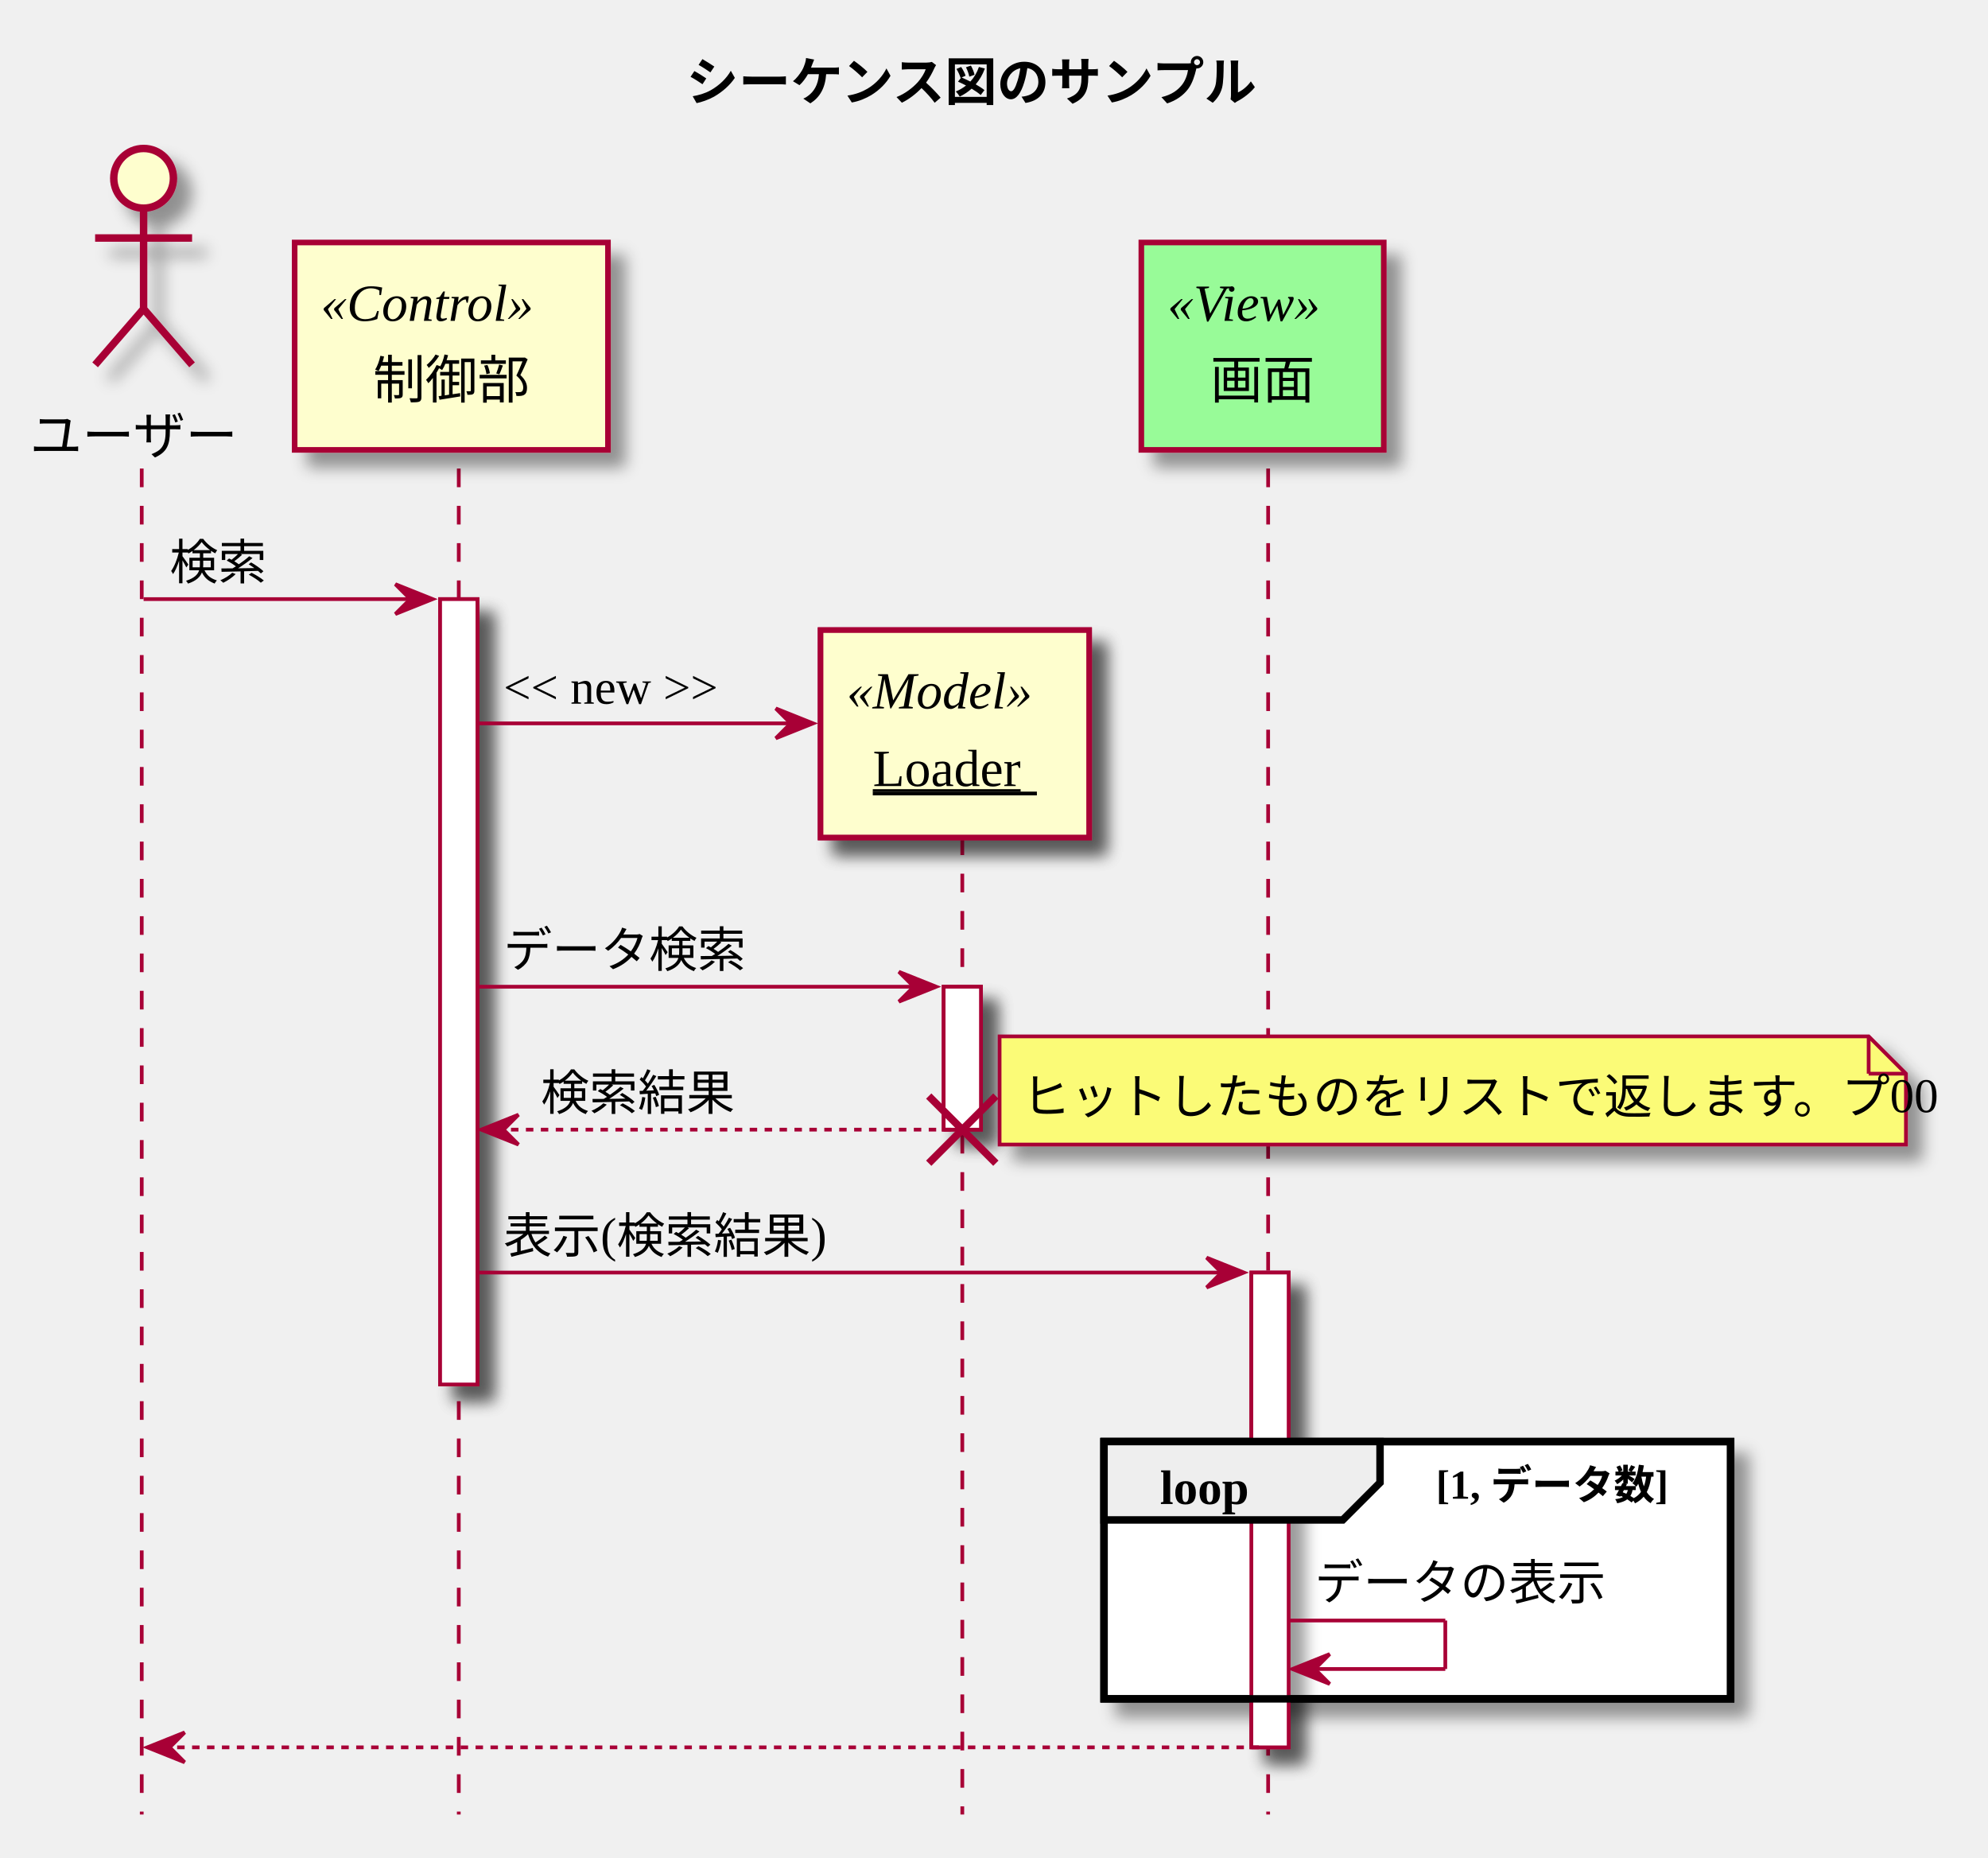
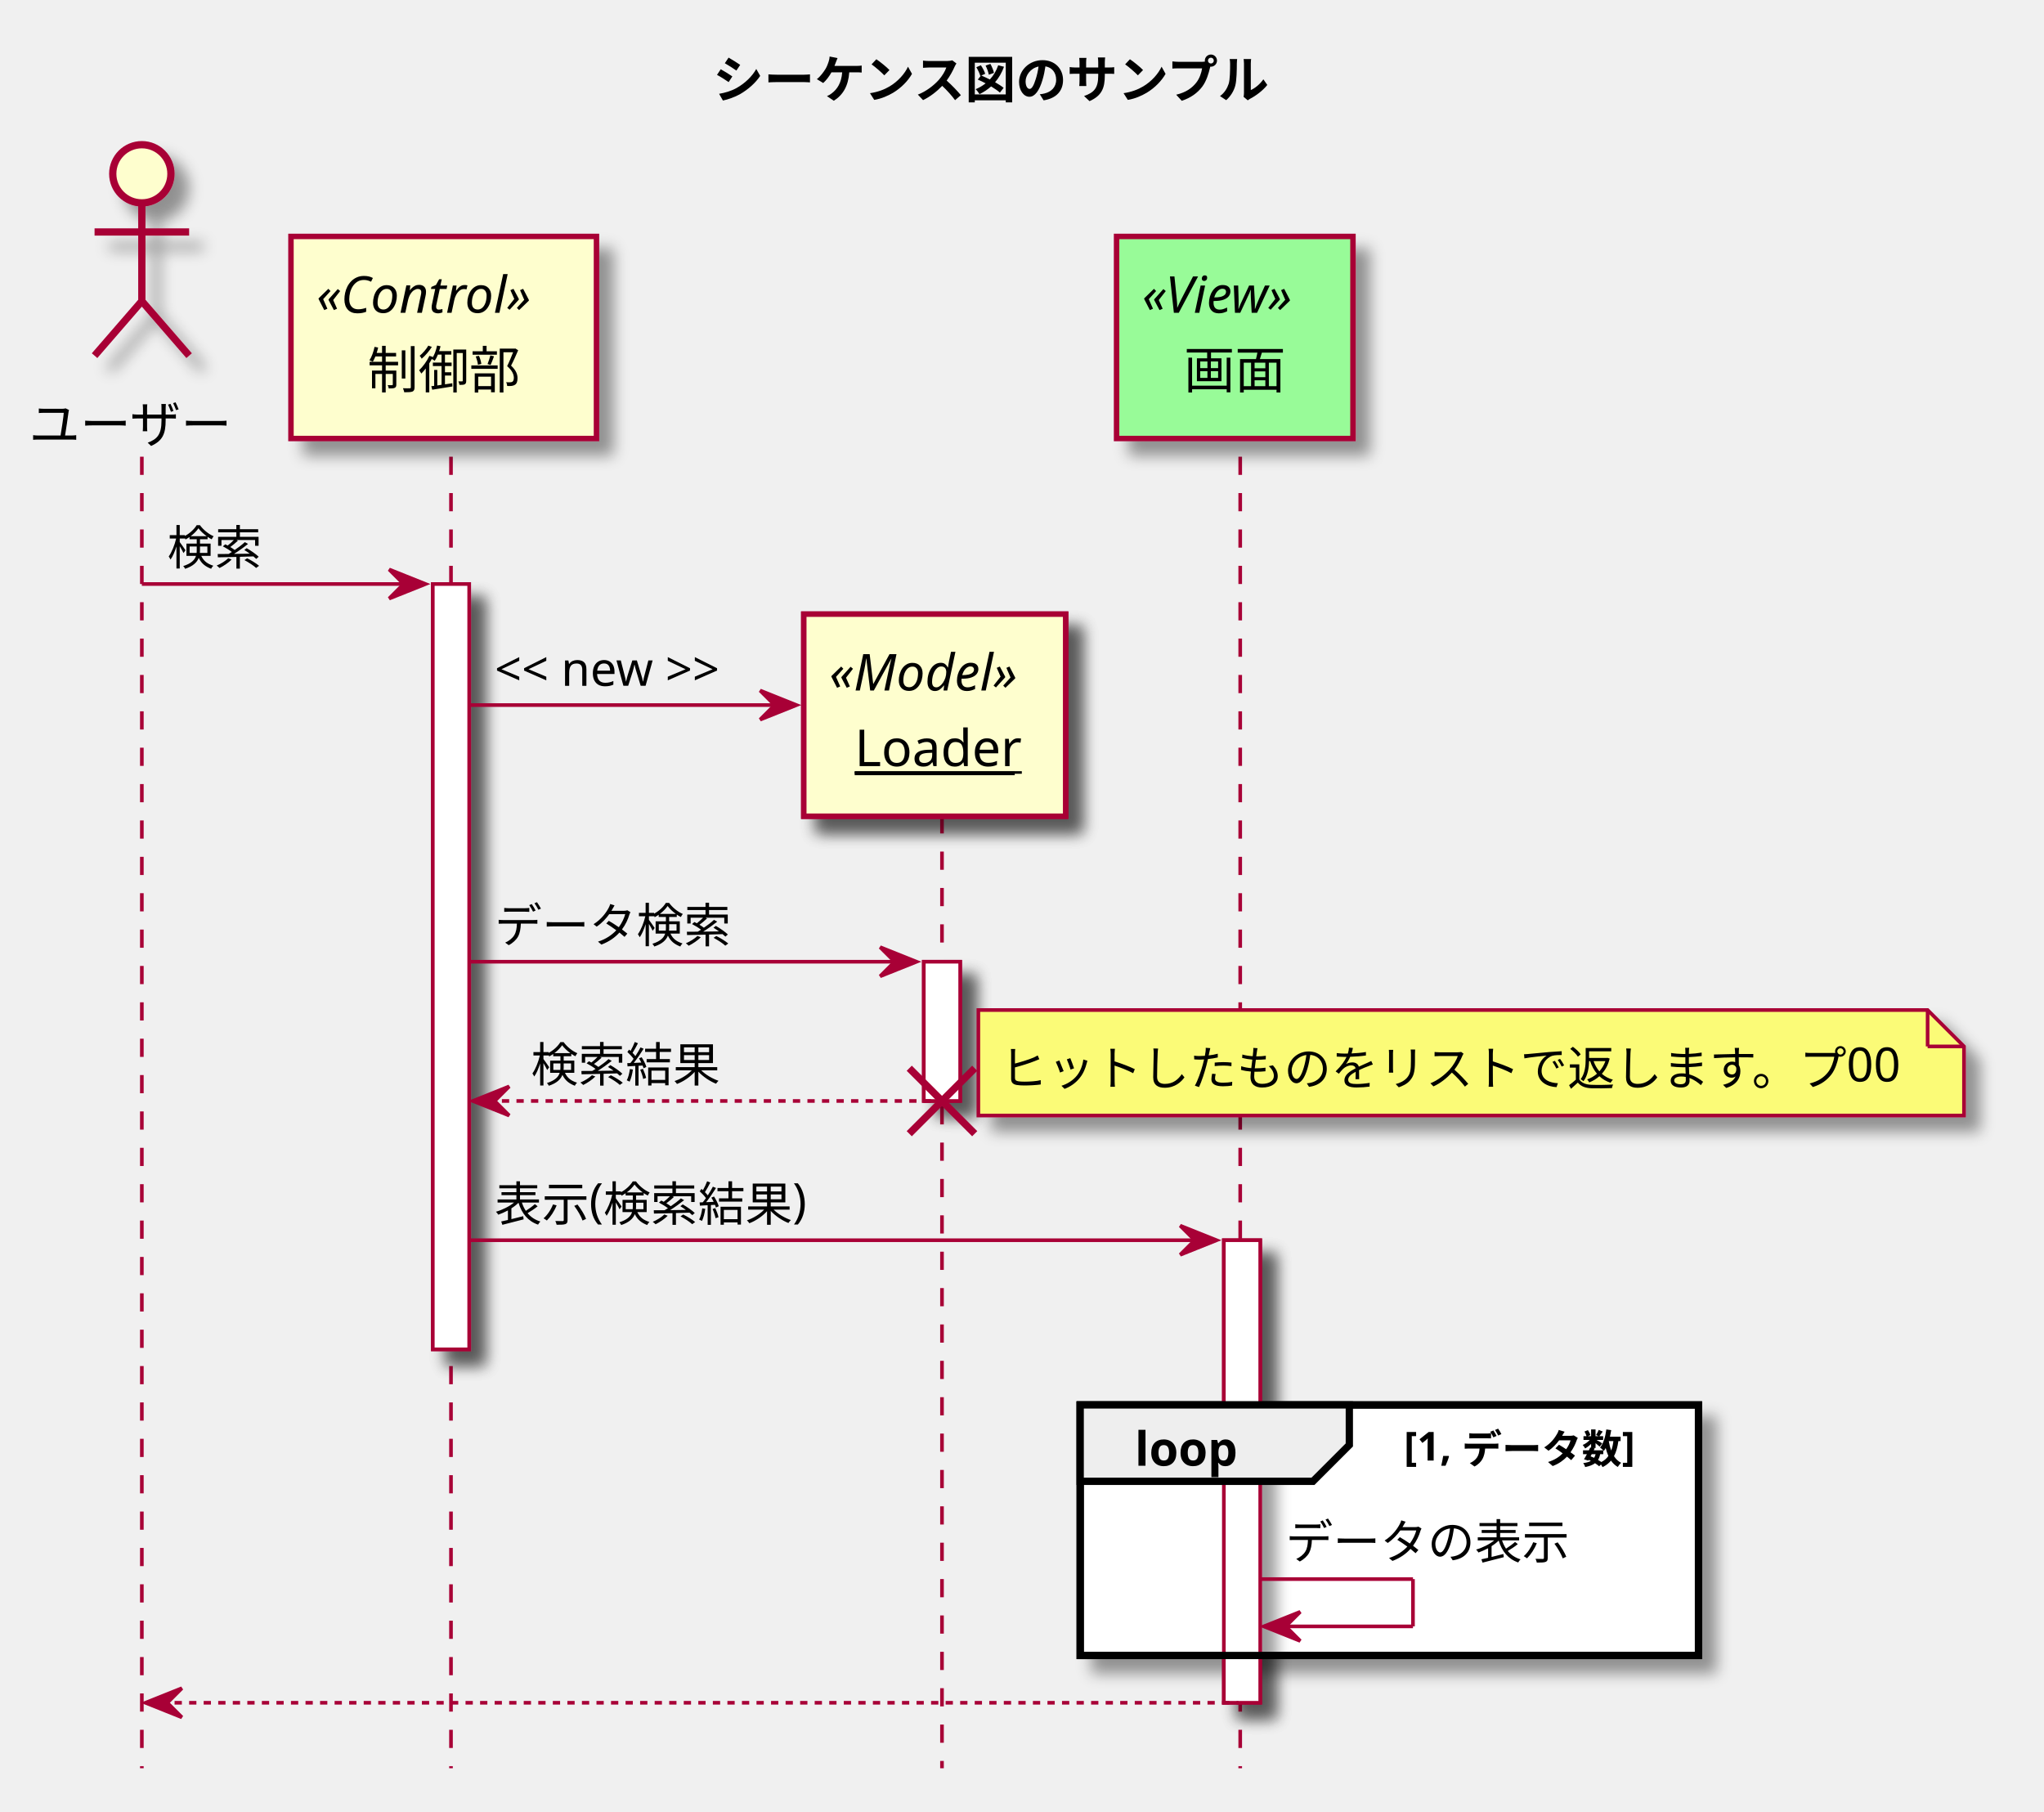
- <svg xmlns="http://www.w3.org/2000/svg" contentScriptType="application/ecmascript" contentStyleType="text/css" height="498px" preserveAspectRatio="none" style="width:533px;height:498px;" version="1.1" viewBox="0 0 533 498" width="533px" zoomAndPan="magnify">
+ <svg xmlns="http://www.w3.org/2000/svg" contentScriptType="application/ecmascript" contentStyleType="text/css" height="498px" preserveAspectRatio="none" style="width:562px;height:498px;" version="1.1" viewBox="0 0 562 498" width="562px" zoomAndPan="magnify">
  <defs>
-     <filter height="300%" id="f1j6bpas7ikfmw" width="300%" x="-1" y="-1">
+     <filter height="300%" id="f1c0gj6c4qyuud" width="300%" x="-1" y="-1">
      <feGaussianBlur result="blurOut" stdDeviation="2.0" />
      <feColorMatrix in="blurOut" result="blurOut2" type="matrix" values="0 0 0 0 0 0 0 0 0 0 0 0 0 0 0 0 0 0 .4 0" />
      <feOffset dx="4.0" dy="4.0" in="blurOut2" result="blurOut3" />
      <feBlend in="SourceGraphic" in2="blurOut3" mode="normal" />
    </filter>
  </defs>
  <g>
-     <text fill="#000000" font-family="Mgen+ 1cp regular" font-size="14" font-weight="bold" lengthAdjust="spacingAndGlyphs" textLength="160" x="184" y="26.939">シーケンス図のサンプル</text>
-     <rect fill="#FFFFFF" filter="url(#f1j6bpas7ikfmw)" height="210.519" style="stroke: #A80036; stroke-width: 1.0;" width="10" x="118" y="160.59" />
-     <rect fill="#FFFFFF" filter="url(#f1j6bpas7ikfmw)" height="38.31" style="stroke: #A80036; stroke-width: 1.0;" width="10" x="253" y="264.489" />
-     <rect fill="#FFFFFF" filter="url(#f1j6bpas7ikfmw)" height="127.268" style="stroke: #A80036; stroke-width: 1.0;" width="10" x="335.5" y="341.108" />
-     <rect fill="#FEFECE" filter="url(#f1j6bpas7ikfmw)" height="55.59" style="stroke: #A80036; stroke-width: 1.5;" width="72" x="220" y="168.899" />
-     <text fill="#000000" font-family="Mgen+ 1cp regular" font-size="14" font-style="italic" lengthAdjust="spacingAndGlyphs" textLength="58" x="227" y="189.899">«Model»</text>
-     <text fill="#000000" font-family="Mgen+ 1cp regular" font-size="14" lengthAdjust="spacingAndGlyphs" text-decoration="underline" textLength="44" x="234" y="210.694">Loader</text>
-     <line style="stroke: #000000; stroke-width: 1.0;" x1="234" x2="278" y1="212.694" y2="212.694" />
-     <rect fill="#FFFFFF" filter="url(#f1j6bpas7ikfmw)" height="68.958" style="stroke: #000000; stroke-width: 2.0;" width="168" x="296" y="386.418" />
-     <line style="stroke: #A80036; stroke-width: 1.0; stroke-dasharray: 5.0,5.0;" x1="38" x2="38" y1="125.59" y2="486.376" />
-     <line style="stroke: #A80036; stroke-width: 1.0; stroke-dasharray: 5.0,5.0;" x1="123" x2="123" y1="125.59" y2="486.376" />
-     <line style="stroke: #A80036; stroke-width: 1.0; stroke-dasharray: 5.0,5.0;" x1="258" x2="258" y1="214.194" y2="486.376" />
-     <line style="stroke: #A80036; stroke-width: 1.0; stroke-dasharray: 5.0,5.0;" x1="340" x2="340" y1="125.59" y2="486.376" />
-     <text fill="#000000" font-family="Mgen+ 1cp regular" font-size="14" lengthAdjust="spacingAndGlyphs" textLength="55" x="8" y="121.734">ユーザー</text>
-     <ellipse cx="38.5" cy="47.795" fill="#FEFECE" filter="url(#f1j6bpas7ikfmw)" rx="8" ry="8" style="stroke: #A80036; stroke-width: 2.0;" />
-     <path d="M38.5,55.795 L38.5,82.795 M25.5,63.795 L51.5,63.795 M38.5,82.795 L25.5,97.795 M38.5,82.795 L51.5,97.795 " fill="#FEFECE" filter="url(#f1j6bpas7ikfmw)" style="stroke: #A80036; stroke-width: 2.0;" />
-     <rect fill="#FEFECE" filter="url(#f1j6bpas7ikfmw)" height="55.59" style="stroke: #A80036; stroke-width: 1.5;" width="84" x="79" y="65" />
-     <text fill="#000000" font-family="Mgen+ 1cp regular" font-size="14" font-style="italic" lengthAdjust="spacingAndGlyphs" textLength="70" x="86" y="86">«Control»</text>
-     <text fill="#000000" font-family="Mgen+ 1cp regular" font-size="14" lengthAdjust="spacingAndGlyphs" textLength="42" x="100" y="106.795">制御部</text>
-     <rect fill="#98FB98" filter="url(#f1j6bpas7ikfmw)" height="55.59" style="stroke: #A80036; stroke-width: 1.5;" width="65" x="306" y="65" />
-     <text fill="#000000" font-family="Mgen+ 1cp regular" font-size="14" font-style="italic" lengthAdjust="spacingAndGlyphs" textLength="51" x="313" y="86">«View»</text>
-     <text fill="#000000" font-family="Mgen+ 1cp regular" font-size="14" lengthAdjust="spacingAndGlyphs" textLength="28" x="324.5" y="106.795">画面</text>
-     <rect fill="#FFFFFF" filter="url(#f1j6bpas7ikfmw)" height="210.519" style="stroke: #A80036; stroke-width: 1.0;" width="10" x="118" y="160.59" />
-     <rect fill="#FFFFFF" filter="url(#f1j6bpas7ikfmw)" height="38.31" style="stroke: #A80036; stroke-width: 1.0;" width="10" x="253" y="264.489" />
-     <rect fill="#FFFFFF" filter="url(#f1j6bpas7ikfmw)" height="127.268" style="stroke: #A80036; stroke-width: 1.0;" width="10" x="335.5" y="341.108" />
-     <polygon fill="#A80036" points="106,156.59,116,160.59,106,164.59,110,160.59" style="stroke: #A80036; stroke-width: 1.0;" />
-     <line style="stroke: #A80036; stroke-width: 1.0;" x1="38.5" x2="112" y1="160.59" y2="160.59" />
-     <text fill="#000000" font-family="Mgen+ 1cp regular" font-size="13" lengthAdjust="spacingAndGlyphs" textLength="26" x="45.5" y="155.319">検索</text>
-     <polygon fill="#A80036" points="208,189.899,218,193.899,208,197.899,212,193.899" style="stroke: #A80036; stroke-width: 1.0;" />
-     <line style="stroke: #A80036; stroke-width: 1.0;" x1="128" x2="214" y1="193.899" y2="193.899" />
-     <text fill="#000000" font-family="Mgen+ 1cp regular" font-size="13" lengthAdjust="spacingAndGlyphs" textLength="68" x="135" y="188.629">&lt;&lt; new &gt;&gt;</text>
-     <rect fill="#FEFECE" filter="url(#f1j6bpas7ikfmw)" height="55.59" style="stroke: #A80036; stroke-width: 1.5;" width="72" x="220" y="168.899" />
-     <text fill="#000000" font-family="Mgen+ 1cp regular" font-size="14" font-style="italic" lengthAdjust="spacingAndGlyphs" textLength="58" x="227" y="189.899">«Model»</text>
-     <text fill="#000000" font-family="Mgen+ 1cp regular" font-size="14" lengthAdjust="spacingAndGlyphs" text-decoration="underline" textLength="44" x="234" y="210.694">Loader</text>
-     <line style="stroke: #000000; stroke-width: 1.0;" x1="234" x2="278" y1="212.694" y2="212.694" />
-     <polygon fill="#A80036" points="241,260.489,251,264.489,241,268.489,245,264.489" style="stroke: #A80036; stroke-width: 1.0;" />
-     <line style="stroke: #A80036; stroke-width: 1.0;" x1="128" x2="247" y1="264.489" y2="264.489" />
-     <text fill="#000000" font-family="Mgen+ 1cp regular" font-size="13" lengthAdjust="spacingAndGlyphs" textLength="62" x="135" y="259.219">データ検索</text>
-     <polygon fill="#A80036" points="139,298.799,129,302.799,139,306.799,135,302.799" style="stroke: #A80036; stroke-width: 1.0;" />
-     <line style="stroke: #A80036; stroke-width: 1.0; stroke-dasharray: 2.0,2.0;" x1="133" x2="257" y1="302.799" y2="302.799" />
-     <text fill="#000000" font-family="Mgen+ 1cp regular" font-size="13" lengthAdjust="spacingAndGlyphs" textLength="52" x="145" y="297.528">検索結果</text>
-     <polygon fill="#FBFB77" filter="url(#f1j6bpas7ikfmw)" points="268,277.799,268,306.799,511,306.799,511,287.799,501,277.799,268,277.799" style="stroke: #A80036; stroke-width: 1.0;" />
-     <line style="stroke: #A80036; stroke-width: 1.0;" x1="501" x2="501" y1="277.799" y2="287.799" />
-     <line style="stroke: #A80036; stroke-width: 1.0;" x1="511" x2="501" y1="287.799" y2="287.799" />
-     <text fill="#000000" font-family="Mgen+ 1cp regular" font-size="13" lengthAdjust="spacingAndGlyphs" textLength="222" x="274" y="298.528">ヒットしたものをリストで返します。プ00</text>
-     <line style="stroke: #A80036; stroke-width: 2.0;" x1="249" x2="267" y1="293.799" y2="311.799" />
-     <line style="stroke: #A80036; stroke-width: 2.0;" x1="249" x2="267" y1="311.799" y2="293.799" />
-     <polygon fill="#A80036" points="323.5,337.108,333.5,341.108,323.5,345.108,327.5,341.108" style="stroke: #A80036; stroke-width: 1.0;" />
-     <line style="stroke: #A80036; stroke-width: 1.0;" x1="128" x2="329.5" y1="341.108" y2="341.108" />
-     <text fill="#000000" font-family="Mgen+ 1cp regular" font-size="13" lengthAdjust="spacingAndGlyphs" textLength="88" x="135" y="335.838">表示(検索結果)</text>
-     <rect fill="none" height="68.958" style="stroke: #000000; stroke-width: 2.0;" width="168" x="296" y="386.418" />
-     <polygon fill="#EEEEEE" points="296,386.418,370,386.418,370,397.418,360,407.418,296,407.418,296,386.418" style="stroke: #000000; stroke-width: 2.0;" />
-     <text fill="#000000" font-family="Mgen+ 1cp regular" font-size="13" font-weight="bold" lengthAdjust="spacingAndGlyphs" textLength="29" x="311" y="403.147">loop</text>
-     <text fill="#000000" font-family="Mgen+ 1cp regular" font-size="11" font-weight="bold" lengthAdjust="spacingAndGlyphs" textLength="74" x="385" y="401.728">[1, データ数]</text>
-     <line style="stroke: #A80036; stroke-width: 1.0;" x1="345.5" x2="387.5" y1="434.376" y2="434.376" />
-     <line style="stroke: #A80036; stroke-width: 1.0;" x1="387.5" x2="387.5" y1="434.376" y2="447.376" />
-     <line style="stroke: #A80036; stroke-width: 1.0;" x1="346.5" x2="387.5" y1="447.376" y2="447.376" />
-     <polygon fill="#A80036" points="356.5,443.376,346.5,447.376,356.5,451.376,352.5,447.376" style="stroke: #A80036; stroke-width: 1.0;" />
-     <text fill="#000000" font-family="Mgen+ 1cp regular" font-size="13" lengthAdjust="spacingAndGlyphs" textLength="75" x="352.5" y="428.796">データの表示</text>
-     <polygon fill="#A80036" points="49.5,464.376,39.5,468.376,49.5,472.376,45.5,468.376" style="stroke: #A80036; stroke-width: 1.0;" />
-     <line style="stroke: #A80036; stroke-width: 1.0; stroke-dasharray: 2.0,2.0;" x1="43.5" x2="339.5" y1="468.376" y2="468.376" />
+     <text fill="#000000" font-family="mplus-1c-regular" font-size="14" font-weight="bold" lengthAdjust="spacingAndGlyphs" textLength="165" x="196" y="26.931">シーケンス図のサンプル</text>
+     <rect fill="#FFFFFF" filter="url(#f1c0gj6c4qyuud)" height="210.406" style="stroke: #A80036; stroke-width: 1.0;" width="10" x="119" y="160.557" />
+     <rect fill="#FFFFFF" filter="url(#f1c0gj6c4qyuud)" height="38.283" style="stroke: #A80036; stroke-width: 1.0;" width="10" x="254" y="264.397" />
+     <rect fill="#FFFFFF" filter="url(#f1c0gj6c4qyuud)" height="127.164" style="stroke: #A80036; stroke-width: 1.0;" width="10" x="336.5" y="340.964" />
+     <rect fill="#FEFECE" filter="url(#f1c0gj6c4qyuud)" height="55.557" style="stroke: #A80036; stroke-width: 1.5;" width="72" x="221" y="168.84" />
+     <text fill="#000000" font-family="mplus-1c-regular" font-size="14" font-style="italic" lengthAdjust="spacingAndGlyphs" textLength="58" x="228" y="189.84">«Model»</text>
+     <text fill="#000000" font-family="mplus-1c-regular" font-size="14" lengthAdjust="spacingAndGlyphs" text-decoration="underline" textLength="44" x="235" y="210.619">Loader</text>
+     <line style="stroke: #000000; stroke-width: 1.0;" x1="235" x2="279" y1="212.619" y2="212.619" />
+     <rect fill="#FFFFFF" filter="url(#f1c0gj6c4qyuud)" height="68.881" style="stroke: #000000; stroke-width: 2.0;" width="170" x="297" y="386.247" />
+     <line style="stroke: #A80036; stroke-width: 1.0; stroke-dasharray: 5.0,5.0;" x1="39" x2="39" y1="125.557" y2="486.127" />
+     <line style="stroke: #A80036; stroke-width: 1.0; stroke-dasharray: 5.0,5.0;" x1="124" x2="124" y1="125.557" y2="486.127" />
+     <line style="stroke: #A80036; stroke-width: 1.0; stroke-dasharray: 5.0,5.0;" x1="259" x2="259" y1="214.119" y2="486.127" />
+     <line style="stroke: #A80036; stroke-width: 1.0; stroke-dasharray: 5.0,5.0;" x1="341" x2="341" y1="125.557" y2="486.127" />
+     <text fill="#000000" font-family="mplus-1c-regular" font-size="14" lengthAdjust="spacingAndGlyphs" textLength="56" x="8" y="121.709">ユーザー</text>
+     <ellipse cx="39" cy="47.779" fill="#FEFECE" filter="url(#f1c0gj6c4qyuud)" rx="8" ry="8" style="stroke: #A80036; stroke-width: 2.0;" />
+     <path d="M39,55.779 L39,82.779 M26,63.779 L52,63.779 M39,82.779 L26,97.779 M39,82.779 L52,97.779 " fill="#FEFECE" filter="url(#f1c0gj6c4qyuud)" style="stroke: #A80036; stroke-width: 2.0;" />
+     <rect fill="#FEFECE" filter="url(#f1c0gj6c4qyuud)" height="55.557" style="stroke: #A80036; stroke-width: 1.5;" width="84" x="80" y="65" />
+     <text fill="#000000" font-family="mplus-1c-regular" font-size="14" font-style="italic" lengthAdjust="spacingAndGlyphs" textLength="70" x="87" y="86">«Control»</text>
+     <text fill="#000000" font-family="mplus-1c-regular" font-size="14" lengthAdjust="spacingAndGlyphs" textLength="42" x="101" y="106.779">制御部</text>
+     <rect fill="#98FB98" filter="url(#f1c0gj6c4qyuud)" height="55.557" style="stroke: #A80036; stroke-width: 1.5;" width="65" x="307" y="65" />
+     <text fill="#000000" font-family="mplus-1c-regular" font-size="14" font-style="italic" lengthAdjust="spacingAndGlyphs" textLength="51" x="314" y="86">«View»</text>
+     <text fill="#000000" font-family="mplus-1c-regular" font-size="14" lengthAdjust="spacingAndGlyphs" textLength="28" x="325.5" y="106.779">画面</text>
+     <rect fill="#FFFFFF" filter="url(#f1c0gj6c4qyuud)" height="210.406" style="stroke: #A80036; stroke-width: 1.0;" width="10" x="119" y="160.557" />
+     <rect fill="#FFFFFF" filter="url(#f1c0gj6c4qyuud)" height="38.283" style="stroke: #A80036; stroke-width: 1.0;" width="10" x="254" y="264.397" />
+     <rect fill="#FFFFFF" filter="url(#f1c0gj6c4qyuud)" height="127.164" style="stroke: #A80036; stroke-width: 1.0;" width="10" x="336.5" y="340.964" />
+     <polygon fill="#A80036" points="107,156.557,117,160.557,107,164.557,111,160.557" style="stroke: #A80036; stroke-width: 1.0;" />
+     <line style="stroke: #A80036; stroke-width: 1.0;" x1="39" x2="113" y1="160.557" y2="160.557" />
+     <text fill="#000000" font-family="mplus-1c-regular" font-size="13" lengthAdjust="spacingAndGlyphs" textLength="26" x="46" y="155.269">検索</text>
+     <polygon fill="#A80036" points="209,189.84,219,193.84,209,197.84,213,193.84" style="stroke: #A80036; stroke-width: 1.0;" />
+     <line style="stroke: #A80036; stroke-width: 1.0;" x1="129" x2="215" y1="193.84" y2="193.84" />
+     <text fill="#000000" font-family="mplus-1c-regular" font-size="13" lengthAdjust="spacingAndGlyphs" textLength="68" x="136" y="188.552">&lt;&lt; new &gt;&gt;</text>
+     <rect fill="#FEFECE" filter="url(#f1c0gj6c4qyuud)" height="55.557" style="stroke: #A80036; stroke-width: 1.5;" width="72" x="221" y="168.84" />
+     <text fill="#000000" font-family="mplus-1c-regular" font-size="14" font-style="italic" lengthAdjust="spacingAndGlyphs" textLength="58" x="228" y="189.84">«Model»</text>
+     <text fill="#000000" font-family="mplus-1c-regular" font-size="14" lengthAdjust="spacingAndGlyphs" text-decoration="underline" textLength="44" x="235" y="210.619">Loader</text>
+     <line style="stroke: #000000; stroke-width: 1.0;" x1="235" x2="279" y1="212.619" y2="212.619" />
+     <polygon fill="#A80036" points="242,260.397,252,264.397,242,268.397,246,264.397" style="stroke: #A80036; stroke-width: 1.0;" />
+     <line style="stroke: #A80036; stroke-width: 1.0;" x1="129" x2="248" y1="264.397" y2="264.397" />
+     <text fill="#000000" font-family="mplus-1c-regular" font-size="13" lengthAdjust="spacingAndGlyphs" textLength="65" x="136" y="259.11">データ検索</text>
+     <polygon fill="#A80036" points="140,298.68,130,302.68,140,306.68,136,302.68" style="stroke: #A80036; stroke-width: 1.0;" />
+     <line style="stroke: #A80036; stroke-width: 1.0; stroke-dasharray: 2.0,2.0;" x1="134" x2="258" y1="302.68" y2="302.68" />
+     <text fill="#000000" font-family="mplus-1c-regular" font-size="13" lengthAdjust="spacingAndGlyphs" textLength="52" x="146" y="297.393">検索結果</text>
+     <polygon fill="#FBFB77" filter="url(#f1c0gj6c4qyuud)" points="269,277.68,269,306.68,540,306.68,540,287.68,530,277.68,269,277.68" style="stroke: #A80036; stroke-width: 1.0;" />
+     <line style="stroke: #A80036; stroke-width: 1.0;" x1="530" x2="530" y1="277.68" y2="287.68" />
+     <line style="stroke: #A80036; stroke-width: 1.0;" x1="540" x2="530" y1="287.68" y2="287.68" />
+     <text fill="#000000" font-family="mplus-1c-regular" font-size="13" lengthAdjust="spacingAndGlyphs" textLength="250" x="275" y="298.393">ヒットしたものをリストで返します。プ00</text>
+     <line style="stroke: #A80036; stroke-width: 2.0;" x1="250" x2="268" y1="293.68" y2="311.68" />
+     <line style="stroke: #A80036; stroke-width: 2.0;" x1="250" x2="268" y1="311.68" y2="293.68" />
+     <polygon fill="#A80036" points="324.5,336.964,334.5,340.964,324.5,344.964,328.5,340.964" style="stroke: #A80036; stroke-width: 1.0;" />
+     <line style="stroke: #A80036; stroke-width: 1.0;" x1="129" x2="330.5" y1="340.964" y2="340.964" />
+     <text fill="#000000" font-family="mplus-1c-regular" font-size="13" lengthAdjust="spacingAndGlyphs" textLength="88" x="136" y="335.676">表示(検索結果)</text>
+     <rect fill="none" height="68.881" style="stroke: #000000; stroke-width: 2.0;" width="170" x="297" y="386.247" />
+     <polygon fill="#EEEEEE" points="297,386.247,371,386.247,371,397.247,361,407.247,297,407.247,297,386.247" style="stroke: #000000; stroke-width: 2.0;" />
+     <text fill="#000000" font-family="mplus-1c-regular" font-size="13" font-weight="bold" lengthAdjust="spacingAndGlyphs" textLength="29" x="312" y="402.959">loop</text>
+     <text fill="#000000" font-family="mplus-1c-regular" font-size="11" font-weight="bold" lengthAdjust="spacingAndGlyphs" textLength="76" x="386" y="401.54">[1, データ数]</text>
+     <line style="stroke: #A80036; stroke-width: 1.0;" x1="346.5" x2="388.5" y1="434.127" y2="434.127" />
+     <line style="stroke: #A80036; stroke-width: 1.0;" x1="388.5" x2="388.5" y1="434.127" y2="447.127" />
+     <line style="stroke: #A80036; stroke-width: 1.0;" x1="347.5" x2="388.5" y1="447.127" y2="447.127" />
+     <polygon fill="#A80036" points="357.5,443.127,347.5,447.127,357.5,451.127,353.5,447.127" style="stroke: #A80036; stroke-width: 1.0;" />
+     <text fill="#000000" font-family="mplus-1c-regular" font-size="13" lengthAdjust="spacingAndGlyphs" textLength="78" x="353.5" y="428.557">データの表示</text>
+     <polygon fill="#A80036" points="50,464.127,40,468.127,50,472.127,46,468.127" style="stroke: #A80036; stroke-width: 1.0;" />
+     <line style="stroke: #A80036; stroke-width: 1.0; stroke-dasharray: 2.0,2.0;" x1="44" x2="340.5" y1="468.127" y2="468.127" />
  </g>
</svg>
